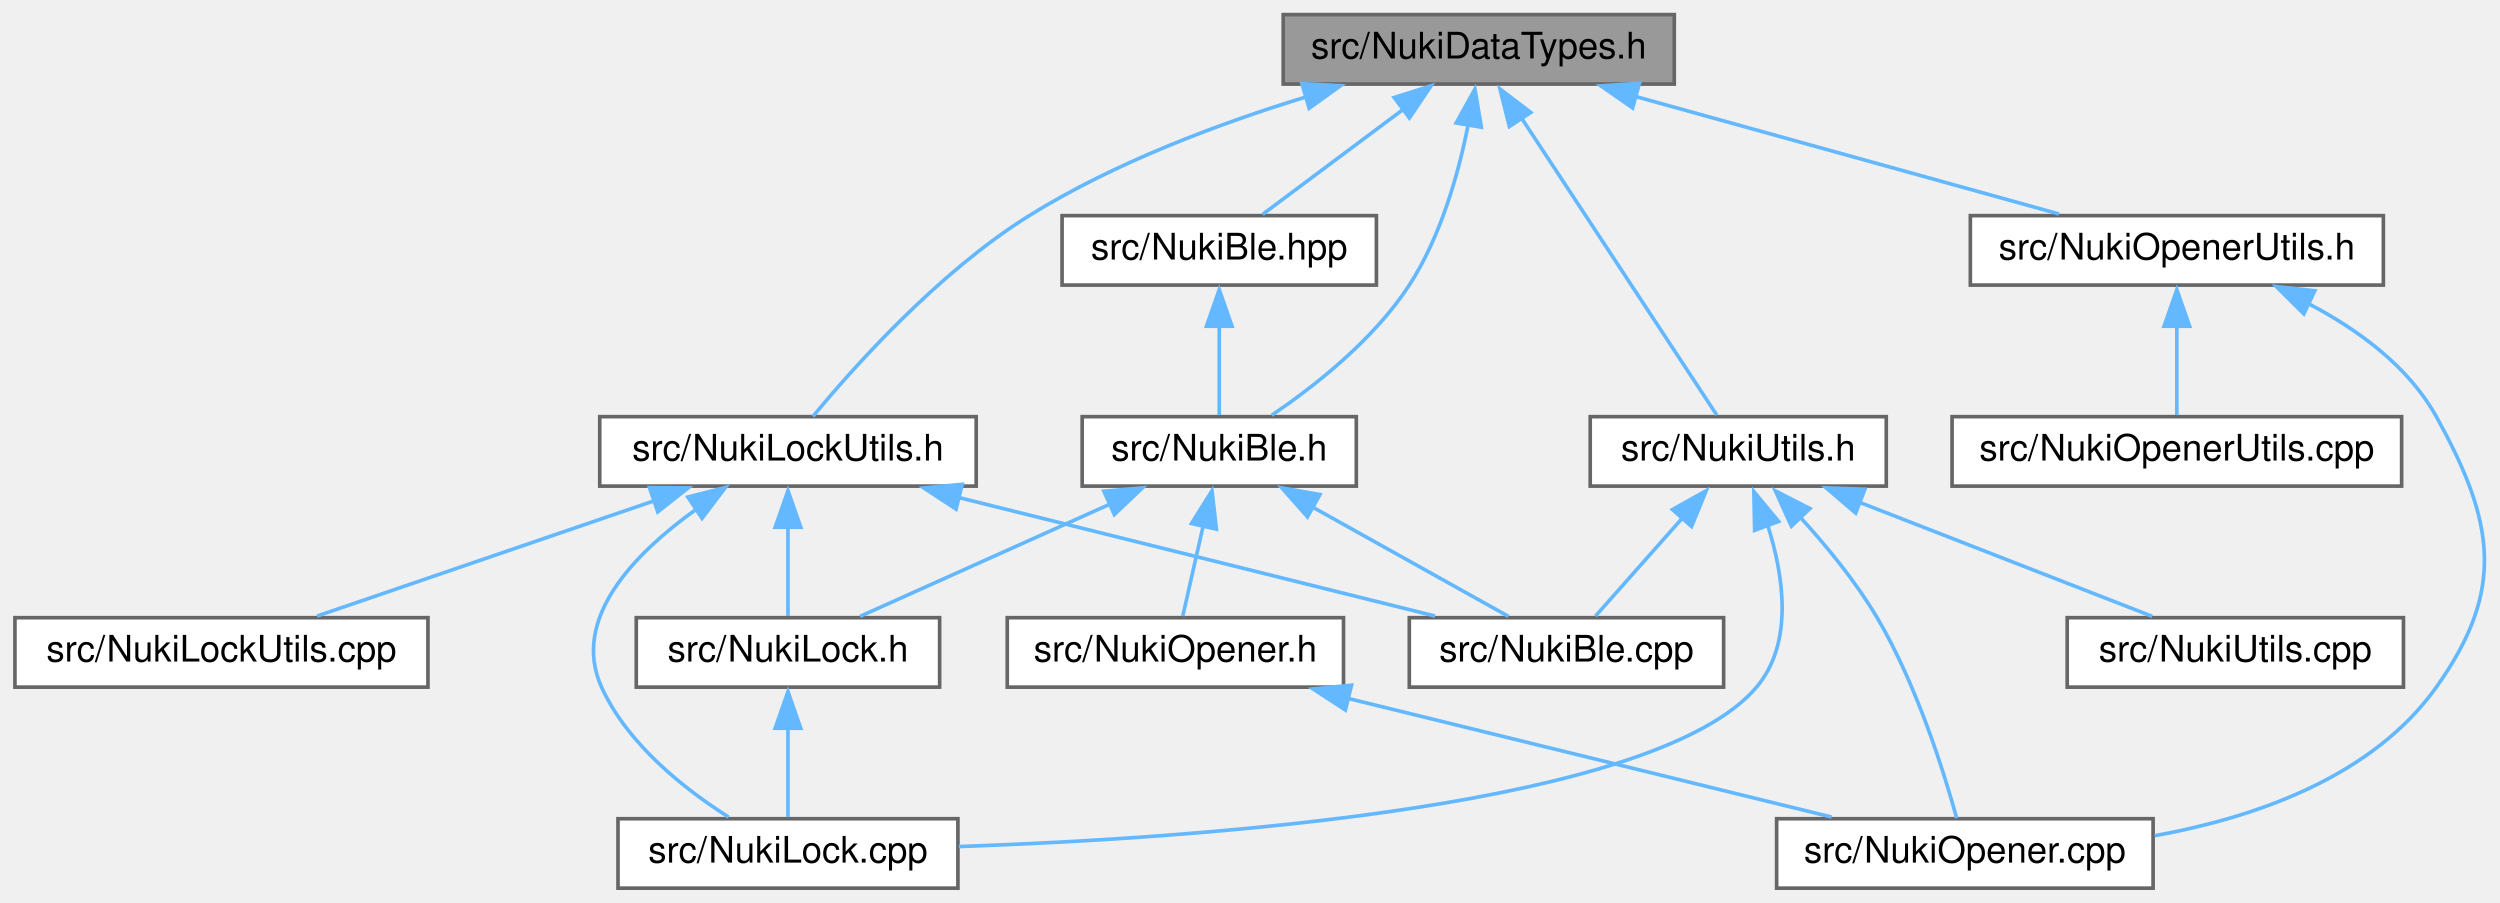
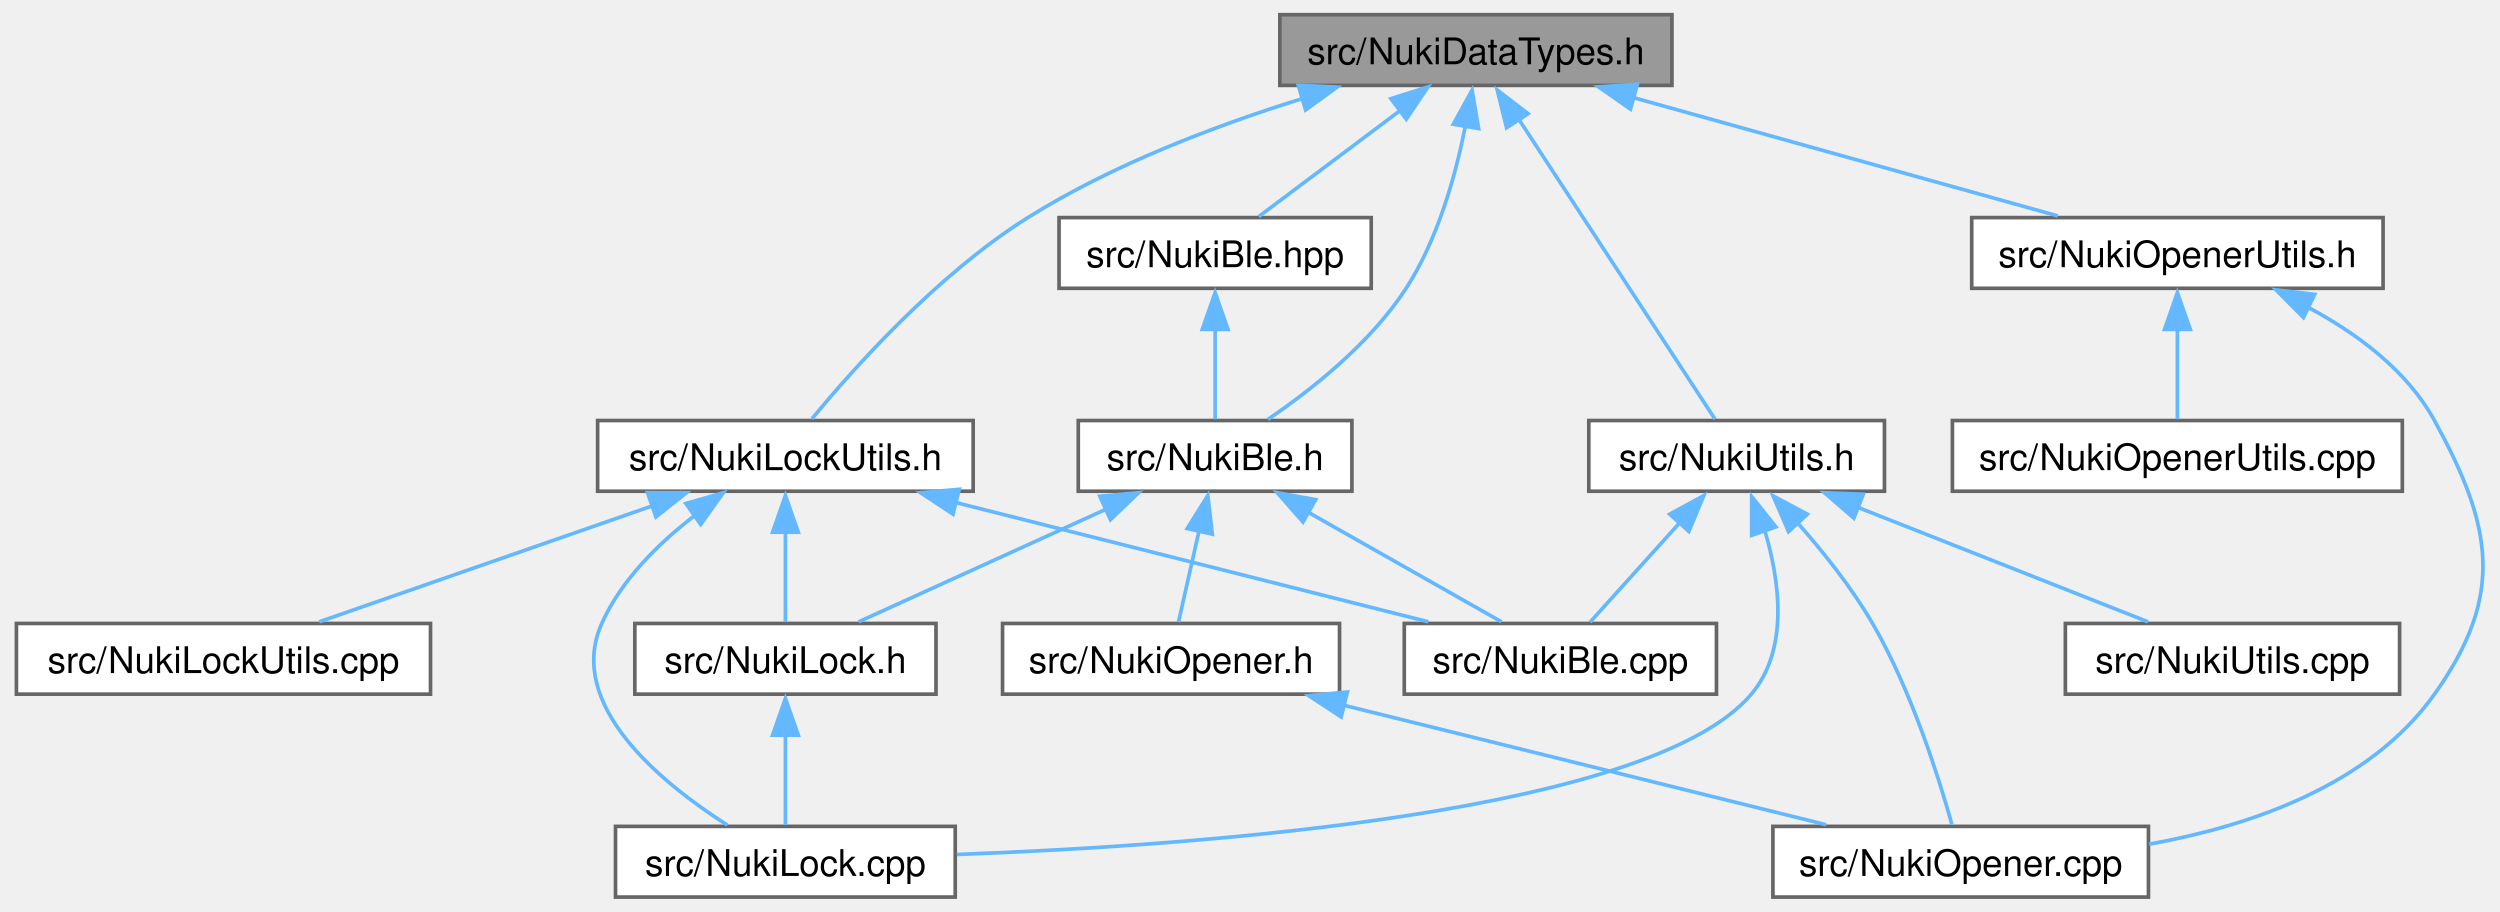
- <svg xmlns="http://www.w3.org/2000/svg" xmlns:xlink="http://www.w3.org/1999/xlink" width="684pt" height="247pt" viewBox="0.00 0.00 683.83 247.00">
-   <g id="graph0" class="graph" transform="scale(1 1) rotate(0) translate(4 243)">
+ <svg xmlns="http://www.w3.org/2000/svg" xmlns:xlink="http://www.w3.org/1999/xlink" width="680pt" height="248pt" viewBox="0.00 0.00 679.75 248.25">
+   <g id="graph0" class="graph" transform="scale(1 1) rotate(0) translate(4 244.25)">
    <g id="node1" class="node">
      <g id="a_node1">
        <a xlink:title=" ">
-           <polygon fill="#999999" stroke="#666666" points="454,-239 347,-239 347,-220 454,-220 454,-239" />
-           <text text-anchor="middle" x="400.5" y="-227" font-family="Helvetica,sans-Serif" font-size="10.00">src/NukiDataTypes.h</text>
+           <polygon fill="#999999" stroke="#666666" points="450.75,-240.25 344,-240.25 344,-221 450.75,-221 450.75,-240.25" />
+           <text text-anchor="middle" x="397.38" y="-226.75" font-family="Helvetica,sans-Serif" font-size="10.00">src/NukiDataTypes.h</text>
        </a>
      </g>
    </g>
    <g id="node2" class="node">
      <g id="a_node2">
        <a xlink:href="_nuki_ble_8h.html" target="_top" xlink:title=" ">
-           <polygon fill="white" stroke="#666666" points="367,-129 292,-129 292,-110 367,-110 367,-129" />
-           <text text-anchor="middle" x="329.5" y="-117" font-family="Helvetica,sans-Serif" font-size="10.00">src/NukiBle.h</text>
+           <polygon fill="white" stroke="#666666" points="363.62,-129.75 289.12,-129.75 289.12,-110.5 363.62,-110.5 363.62,-129.75" />
+           <text text-anchor="middle" x="326.38" y="-116.25" font-family="Helvetica,sans-Serif" font-size="10.00">src/NukiBle.h</text>
        </a>
      </g>
    </g>
    <g id="edge1" class="edge">
-       <path fill="none" stroke="#63b8ff" d="M397.62,-208.89C394.99,-195.68 390.15,-178.29 381.5,-165 371.78,-150.06 355.6,-137.35 343.86,-129.39" />
-       <polygon fill="#63b8ff" stroke="#63b8ff" points="394.32,-209.36 399.46,-218.62 401.22,-208.18 394.32,-209.36" />
+       <path fill="none" stroke="#63b8ff" d="M394.51,-209.91C391.89,-196.61 387.05,-179.13 378.38,-165.75 368.67,-150.78 352.48,-138.03 340.74,-130.04" />
+       <polygon fill="#63b8ff" stroke="#63b8ff" points="391.22,-210.42 396.34,-219.7 398.12,-209.25 391.22,-210.42" />
    </g>
    <g id="node8" class="node">
      <g id="a_node8">
        <a xlink:href="_nuki_ble_8hpp.html" target="_top" xlink:title=" ">
-           <polygon fill="white" stroke="#666666" points="372.5,-184 286.5,-184 286.5,-165 372.5,-165 372.5,-184" />
-           <text text-anchor="middle" x="329.5" y="-172" font-family="Helvetica,sans-Serif" font-size="10.00">src/NukiBle.hpp</text>
+           <polygon fill="white" stroke="#666666" points="368.88,-185 283.88,-185 283.88,-165.75 368.88,-165.75 368.88,-185" />
+           <text text-anchor="middle" x="326.38" y="-171.5" font-family="Helvetica,sans-Serif" font-size="10.00">src/NukiBle.hpp</text>
        </a>
      </g>
    </g>
    <g id="edge7" class="edge">
-       <path fill="none" stroke="#63b8ff" d="M379.99,-213.19C367.46,-203.84 351.88,-192.21 341.37,-184.36" />
-       <polygon fill="#63b8ff" stroke="#63b8ff" points="377.35,-216.33 387.46,-219.51 381.54,-210.72 377.35,-216.33" />
+       <path fill="none" stroke="#63b8ff" d="M376.86,-214.24C364.33,-204.84 348.75,-193.16 338.24,-185.27" />
+       <polygon fill="#63b8ff" stroke="#63b8ff" points="374.23,-217.39 384.33,-220.59 378.43,-211.79 374.23,-217.39" />
    </g>
    <g id="node9" class="node">
      <g id="a_node9">
        <a xlink:href="_nuki_lock_utils_8h.html" target="_top" xlink:title=" ">
-           <polygon fill="white" stroke="#666666" points="263,-129 160,-129 160,-110 263,-110 263,-129" />
-           <text text-anchor="middle" x="211.5" y="-117" font-family="Helvetica,sans-Serif" font-size="10.00">src/NukiLockUtils.h</text>
+           <polygon fill="white" stroke="#666666" points="260.5,-129.75 158.25,-129.75 158.25,-110.5 260.5,-110.5 260.5,-129.75" />
+           <text text-anchor="middle" x="209.38" y="-116.25" font-family="Helvetica,sans-Serif" font-size="10.00">src/NukiLockUtils.h</text>
        </a>
      </g>
    </g>
    <g id="edge9" class="edge">
-       <path fill="none" stroke="#63b8ff" d="M353.15,-216.45C329.37,-209.17 300.74,-198.46 277.5,-184 252.66,-168.54 229.43,-142.5 218.33,-129.08" />
-       <polygon fill="#63b8ff" stroke="#63b8ff" points="352.12,-220.09 362.7,-219.56 354.1,-213.38 352.12,-220.09" />
+       <path fill="none" stroke="#63b8ff" d="M350.14,-217.41C326.6,-210.09 298.33,-199.39 275.38,-185 250.78,-169.59 227.8,-143.81 216.57,-130.19" />
+       <polygon fill="#63b8ff" stroke="#63b8ff" points="349.01,-221.02 359.59,-220.54 351.01,-214.32 349.01,-221.02" />
    </g>
    <g id="node11" class="node">
      <g id="a_node11">
        <a xlink:href="_nuki_opener_utils_8h.html" target="_top" xlink:title=" ">
-           <polygon fill="white" stroke="#666666" points="648,-184 535,-184 535,-165 648,-165 648,-184" />
-           <text text-anchor="middle" x="591.5" y="-172" font-family="Helvetica,sans-Serif" font-size="10.00">src/NukiOpenerUtils.h</text>
+           <polygon fill="white" stroke="#666666" points="644.38,-185 532.38,-185 532.38,-165.75 644.38,-165.75 644.38,-185" />
+           <text text-anchor="middle" x="588.38" y="-171.5" font-family="Helvetica,sans-Serif" font-size="10.00">src/NukiOpenerUtils.h</text>
        </a>
      </g>
    </g>
    <g id="edge14" class="edge">
-       <path fill="none" stroke="#63b8ff" d="M443.32,-216.62C478.44,-206.87 527.39,-193.29 559.26,-184.45" />
-       <polygon fill="#63b8ff" stroke="#63b8ff" points="442.6,-213.46 433.9,-219.51 444.47,-220.21 442.6,-213.46" />
+       <path fill="none" stroke="#63b8ff" d="M440.16,-217.7C475.17,-207.94 523.93,-194.34 555.82,-185.45" />
+       <polygon fill="#63b8ff" stroke="#63b8ff" points="439.47,-214.53 430.78,-220.59 441.35,-221.28 439.47,-214.53" />
    </g>
    <g id="node13" class="node">
      <g id="a_node13">
        <a xlink:href="_nuki_utils_8h.html" target="_top" xlink:title=" ">
-           <polygon fill="white" stroke="#666666" points="512,-129 431,-129 431,-110 512,-110 512,-129" />
-           <text text-anchor="middle" x="471.5" y="-117" font-family="Helvetica,sans-Serif" font-size="10.00">src/NukiUtils.h</text>
+           <polygon fill="white" stroke="#666666" points="508.62,-129.75 428.12,-129.75 428.12,-110.5 508.62,-110.5 508.62,-129.75" />
+           <text text-anchor="middle" x="468.38" y="-116.25" font-family="Helvetica,sans-Serif" font-size="10.00">src/NukiUtils.h</text>
        </a>
      </g>
    </g>
    <g id="edge17" class="edge">
-       <path fill="none" stroke="#63b8ff" d="M412.34,-210.49C427.71,-187.11 453.94,-147.2 465.61,-129.46" />
-       <polygon fill="#63b8ff" stroke="#63b8ff" points="408.88,-208.38 406.31,-218.66 414.73,-212.23 408.88,-208.38" />
+       <path fill="none" stroke="#63b8ff" d="M409.01,-211.85C424.35,-188.41 450.77,-148.03 462.48,-130.13" />
+       <polygon fill="#63b8ff" stroke="#63b8ff" points="405.73,-209.46 403.19,-219.75 411.59,-213.29 405.73,-209.46" />
    </g>
    <g id="node3" class="node">
      <g id="a_node3">
        <a xlink:href="_nuki_ble_8cpp.html" target="_top" xlink:title=" ">
-           <polygon fill="white" stroke="#666666" points="467.5,-74 381.5,-74 381.5,-55 467.5,-55 467.5,-74" />
-           <text text-anchor="middle" x="424.5" y="-62" font-family="Helvetica,sans-Serif" font-size="10.00">src/NukiBle.cpp</text>
+           <polygon fill="white" stroke="#666666" points="462.88,-74.5 377.88,-74.5 377.88,-55.25 462.88,-55.25 462.88,-74.5" />
+           <text text-anchor="middle" x="420.38" y="-61" font-family="Helvetica,sans-Serif" font-size="10.00">src/NukiBle.cpp</text>
        </a>
      </g>
    </g>
    <g id="edge2" class="edge">
-       <path fill="none" stroke="#63b8ff" d="M355.01,-104.27C372.08,-94.74 394.01,-82.51 408.62,-74.36" />
-       <polygon fill="#63b8ff" stroke="#63b8ff" points="353.64,-101.58 346.62,-109.51 357.05,-107.69 353.64,-101.58" />
+       <path fill="none" stroke="#63b8ff" d="M351.56,-104.86C368.33,-95.36 389.88,-83.15 404.35,-74.95" />
+       <polygon fill="#63b8ff" stroke="#63b8ff" points="350.3,-102.12 343.32,-110.09 353.75,-108.21 350.3,-102.12" />
    </g>
    <g id="node4" class="node">
      <g id="a_node4">
        <a xlink:href="_nuki_lock_8h.html" target="_top" xlink:title=" ">
-           <polygon fill="white" stroke="#666666" points="253,-74 170,-74 170,-55 253,-55 253,-74" />
-           <text text-anchor="middle" x="211.5" y="-62" font-family="Helvetica,sans-Serif" font-size="10.00">src/NukiLock.h</text>
+           <polygon fill="white" stroke="#666666" points="250.38,-74.5 168.38,-74.5 168.38,-55.25 250.38,-55.25 250.38,-74.5" />
+           <text text-anchor="middle" x="209.38" y="-61" font-family="Helvetica,sans-Serif" font-size="10.00">src/NukiLock.h</text>
        </a>
      </g>
    </g>
    <g id="edge3" class="edge">
-       <path fill="none" stroke="#63b8ff" d="M299.58,-105.06C278.15,-95.43 249.88,-82.74 231.22,-74.36" />
-       <polygon fill="#63b8ff" stroke="#63b8ff" points="297.93,-108.6 308.48,-109.51 300.79,-102.22 297.93,-108.6" />
+       <path fill="none" stroke="#63b8ff" d="M296.77,-105.65C275.66,-96.04 247.84,-83.38 229.32,-74.95" />
+       <polygon fill="#63b8ff" stroke="#63b8ff" points="294.98,-109.13 305.53,-110.09 297.88,-102.76 294.98,-109.13" />
    </g>
    <g id="node6" class="node">
      <g id="a_node6">
        <a xlink:href="_nuki_opener_8h.html" target="_top" xlink:title=" ">
-           <polygon fill="white" stroke="#666666" points="363.5,-74 271.5,-74 271.5,-55 363.5,-55 363.5,-74" />
-           <text text-anchor="middle" x="317.5" y="-62" font-family="Helvetica,sans-Serif" font-size="10.00">src/NukiOpener.h</text>
+           <polygon fill="white" stroke="#666666" points="360.25,-74.5 268.5,-74.5 268.5,-55.25 360.25,-55.25 360.25,-74.5" />
+           <text text-anchor="middle" x="314.38" y="-61" font-family="Helvetica,sans-Serif" font-size="10.00">src/NukiOpener.h</text>
        </a>
      </g>
    </g>
    <g id="edge5" class="edge">
-       <path fill="none" stroke="#63b8ff" d="M325.13,-99.22C323.22,-90.74 321.06,-81.21 319.52,-74.44" />
-       <polygon fill="#63b8ff" stroke="#63b8ff" points="321.9,-99.77 327.52,-108.75 328.72,-98.22 321.9,-99.77" />
+       <path fill="none" stroke="#63b8ff" d="M322.01,-99.75C320.09,-91.24 317.93,-81.65 316.4,-74.86" />
+       <polygon fill="#63b8ff" stroke="#63b8ff" points="318.78,-100.35 324.39,-109.33 325.61,-98.81 318.78,-100.35" />
    </g>
    <g id="node5" class="node">
      <g id="a_node5">
        <a xlink:href="_nuki_lock_8cpp.html" target="_top" xlink:title=" ">
-           <polygon fill="white" stroke="#666666" points="258,-19 165,-19 165,0 258,0 258,-19" />
-           <text text-anchor="middle" x="211.5" y="-7" font-family="Helvetica,sans-Serif" font-size="10.00">src/NukiLock.cpp</text>
+           <polygon fill="white" stroke="#666666" points="255.62,-19.25 163.12,-19.25 163.12,0 255.62,0 255.62,-19.25" />
+           <text text-anchor="middle" x="209.38" y="-5.75" font-family="Helvetica,sans-Serif" font-size="10.00">src/NukiLock.cpp</text>
        </a>
      </g>
    </g>
    <g id="edge4" class="edge">
-       <path fill="none" stroke="#63b8ff" d="M211.5,-43.93C211.5,-35.53 211.5,-26.13 211.5,-19.44" />
-       <polygon fill="#63b8ff" stroke="#63b8ff" points="208,-43.75 211.5,-53.75 215,-43.75 208,-43.75" />
+       <path fill="none" stroke="#63b8ff" d="M209.38,-44.21C209.38,-35.77 209.38,-26.33 209.38,-19.61" />
+       <polygon fill="#63b8ff" stroke="#63b8ff" points="205.88,-44.08 209.38,-54.08 212.88,-44.08 205.88,-44.08" />
    </g>
    <g id="node7" class="node">
      <g id="a_node7">
        <a xlink:href="_nuki_opener_8cpp.html" target="_top" xlink:title=" ">
-           <polygon fill="white" stroke="#666666" points="585,-19 482,-19 482,0 585,0 585,-19" />
-           <text text-anchor="middle" x="533.5" y="-7" font-family="Helvetica,sans-Serif" font-size="10.00">src/NukiOpener.cpp</text>
+           <polygon fill="white" stroke="#666666" points="580.5,-19.25 478.25,-19.25 478.25,0 580.5,0 580.5,-19.25" />
+           <text text-anchor="middle" x="529.38" y="-5.75" font-family="Helvetica,sans-Serif" font-size="10.00">src/NukiOpener.cpp</text>
        </a>
      </g>
    </g>
    <g id="edge6" class="edge">
-       <path fill="none" stroke="#63b8ff" d="M364.65,-51.93C404.45,-42.17 460.61,-28.38 497.04,-19.45" />
-       <polygon fill="#63b8ff" stroke="#63b8ff" points="364.02,-48.73 355.14,-54.51 365.69,-55.53 364.02,-48.73" />
+       <path fill="none" stroke="#63b8ff" d="M361.27,-52.26C400.76,-42.48 456.44,-28.69 492.72,-19.7" />
+       <polygon fill="#63b8ff" stroke="#63b8ff" points="360.71,-49.04 351.85,-54.84 362.39,-55.84 360.71,-49.04" />
    </g>
    <g id="edge8" class="edge">
-       <path fill="none" stroke="#63b8ff" d="M329.5,-153.93C329.5,-145.53 329.5,-136.13 329.5,-129.44" />
-       <polygon fill="#63b8ff" stroke="#63b8ff" points="326,-153.75 329.5,-163.75 333,-153.75 326,-153.75" />
+       <path fill="none" stroke="#63b8ff" d="M326.38,-154.71C326.38,-146.27 326.38,-136.83 326.38,-130.11" />
+       <polygon fill="#63b8ff" stroke="#63b8ff" points="322.88,-154.58 326.38,-164.58 329.88,-154.58 322.88,-154.58" />
    </g>
    <g id="edge10" class="edge">
-       <path fill="none" stroke="#63b8ff" d="M258.24,-106.87C297.47,-97.11 352.7,-83.37 388.55,-74.45" />
-       <polygon fill="#63b8ff" stroke="#63b8ff" points="257.49,-103.7 248.63,-109.51 259.18,-110.49 257.49,-103.7" />
+       <path fill="none" stroke="#63b8ff" d="M255.65,-107.45C294.38,-97.67 348.88,-83.92 384.41,-74.95" />
+       <polygon fill="#63b8ff" stroke="#63b8ff" points="255.01,-104.25 246.17,-110.09 256.72,-111.04 255.01,-104.25" />
    </g>
    <g id="edge12" class="edge">
-       <path fill="none" stroke="#63b8ff" d="M211.5,-98.93C211.5,-90.53 211.5,-81.13 211.5,-74.44" />
-       <polygon fill="#63b8ff" stroke="#63b8ff" points="208,-98.75 211.5,-108.75 215,-98.75 208,-98.75" />
+       <path fill="none" stroke="#63b8ff" d="M209.38,-99.46C209.38,-91.02 209.38,-81.58 209.38,-74.86" />
+       <polygon fill="#63b8ff" stroke="#63b8ff" points="205.88,-99.33 209.38,-109.33 212.88,-99.33 205.88,-99.33" />
    </g>
    <g id="edge11" class="edge">
-       <path fill="none" stroke="#63b8ff" d="M186.31,-103.6C169.53,-91.59 152.01,-73.68 160.5,-55 167.6,-39.38 183.19,-27.1 195.28,-19.44" />
-       <polygon fill="#63b8ff" stroke="#63b8ff" points="184.11,-107.01 194.38,-109.63 187.99,-101.18 184.11,-107.01" />
+       <path fill="none" stroke="#63b8ff" d="M184.71,-103.9C174.9,-96.38 164.69,-86.37 159.38,-74.5 149.47,-52.39 175.45,-31.16 193.56,-19.6" />
+       <polygon fill="#63b8ff" stroke="#63b8ff" points="182.27,-107.16 192.46,-110.08 186.31,-101.45 182.27,-107.16" />
    </g>
    <g id="node10" class="node">
      <g id="a_node10">
        <a xlink:href="_nuki_lock_utils_8cpp.html" target="_top" xlink:title=" ">
-           <polygon fill="white" stroke="#666666" points="113,-74 0,-74 0,-55 113,-55 113,-74" />
-           <text text-anchor="middle" x="56.5" y="-62" font-family="Helvetica,sans-Serif" font-size="10.00">src/NukiLockUtils.cpp</text>
+           <polygon fill="white" stroke="#666666" points="112.75,-74.5 0,-74.5 0,-55.25 112.75,-55.25 112.75,-74.5" />
+           <text text-anchor="middle" x="56.38" y="-61" font-family="Helvetica,sans-Serif" font-size="10.00">src/NukiLockUtils.cpp</text>
        </a>
      </g>
    </g>
    <g id="edge13" class="edge">
-       <path fill="none" stroke="#63b8ff" d="M174.89,-105.98C146.54,-96.29 107.97,-83.1 82.66,-74.45" />
-       <polygon fill="#63b8ff" stroke="#63b8ff" points="173.61,-109.59 184.21,-109.51 175.88,-102.96 173.61,-109.59" />
+       <path fill="none" stroke="#63b8ff" d="M173.27,-106.56C145.38,-96.85 107.45,-83.65 82.46,-74.95" />
+       <polygon fill="#63b8ff" stroke="#63b8ff" points="171.83,-110.11 182.42,-110.09 174.13,-103.5 171.83,-110.11" />
    </g>
    <g id="edge15" class="edge">
-       <path fill="none" stroke="#63b8ff" d="M627.39,-159.98C640.91,-152.93 654.85,-142.83 662.5,-129 678.43,-100.22 681.59,-81.78 662.5,-55 645.04,-30.5 613.15,-19.36 585.45,-14.35" />
-       <polygon fill="#63b8ff" stroke="#63b8ff" points="626.24,-157.13 618.72,-164.59 629.25,-163.45 626.24,-157.13" />
+       <path fill="none" stroke="#63b8ff" d="M623.77,-160.68C637.1,-153.59 650.85,-143.48 658.38,-129.75 674.3,-100.72 677.58,-82.22 658.38,-55.25 640.78,-30.54 608.53,-19.39 580.68,-14.41" />
+       <polygon fill="#63b8ff" stroke="#63b8ff" points="622.7,-157.8 615.24,-165.32 625.76,-164.1 622.7,-157.8" />
    </g>
    <g id="node12" class="node">
      <g id="a_node12">
        <a xlink:href="_nuki_opener_utils_8cpp.html" target="_top" xlink:title=" ">
-           <polygon fill="white" stroke="#666666" points="653,-129 530,-129 530,-110 653,-110 653,-129" />
-           <text text-anchor="middle" x="591.5" y="-117" font-family="Helvetica,sans-Serif" font-size="10.00">src/NukiOpenerUtils.cpp</text>
+           <polygon fill="white" stroke="#666666" points="649.62,-129.75 527.12,-129.75 527.12,-110.5 649.62,-110.5 649.62,-129.75" />
+           <text text-anchor="middle" x="588.38" y="-116.25" font-family="Helvetica,sans-Serif" font-size="10.00">src/NukiOpenerUtils.cpp</text>
        </a>
      </g>
    </g>
    <g id="edge16" class="edge">
-       <path fill="none" stroke="#63b8ff" d="M591.5,-153.93C591.5,-145.53 591.5,-136.13 591.5,-129.44" />
-       <polygon fill="#63b8ff" stroke="#63b8ff" points="588,-153.75 591.5,-163.75 595,-153.75 588,-153.75" />
+       <path fill="none" stroke="#63b8ff" d="M588.38,-154.71C588.38,-146.27 588.38,-136.83 588.38,-130.11" />
+       <polygon fill="#63b8ff" stroke="#63b8ff" points="584.88,-154.58 588.38,-164.58 591.88,-154.58 584.88,-154.58" />
    </g>
    <g id="edge18" class="edge">
-       <path fill="none" stroke="#63b8ff" d="M456.67,-101.78C448.64,-92.72 439.04,-81.9 432.43,-74.44" />
-       <polygon fill="#63b8ff" stroke="#63b8ff" points="453.49,-103.59 462.74,-108.75 458.72,-98.94 453.49,-103.59" />
+       <path fill="none" stroke="#63b8ff" d="M453.23,-102.32C445.03,-93.23 435.23,-82.35 428.47,-74.86" />
+       <polygon fill="#63b8ff" stroke="#63b8ff" points="450.15,-104.25 459.45,-109.33 455.35,-99.56 450.15,-104.25" />
    </g>
    <g id="edge19" class="edge">
-       <path fill="none" stroke="#63b8ff" d="M479.48,-99.54C483.93,-85.63 486.76,-67.12 476.5,-55 449.08,-22.59 326.71,-13.77 258.25,-11.38" />
-       <polygon fill="#63b8ff" stroke="#63b8ff" points="475.98,-97.91 475.77,-108.5 482.54,-100.35 475.98,-97.91" />
+       <path fill="none" stroke="#63b8ff" d="M475.96,-100.05C480.16,-86.05 482.67,-67.44 472.38,-55.25 445.22,-23.1 324.06,-14.11 256.06,-11.6" />
+       <polygon fill="#63b8ff" stroke="#63b8ff" points="472.46,-98.48 472.46,-109.07 479.06,-100.79 472.46,-98.48" />
    </g>
    <g id="edge20" class="edge">
-       <path fill="none" stroke="#63b8ff" d="M488.06,-101.93C495.34,-93.98 503.58,-84.02 509.5,-74 520.3,-55.74 527.78,-31.76 531.27,-19.14" />
-       <polygon fill="#63b8ff" stroke="#63b8ff" points="486.04,-99.03 481.67,-108.68 491.11,-103.86 486.04,-99.03" />
+       <path fill="none" stroke="#63b8ff" d="M484.7,-102.19C491.74,-94.24 499.65,-84.37 505.38,-74.5 515.96,-56.26 523.43,-32.51 527,-19.72" />
+       <polygon fill="#63b8ff" stroke="#63b8ff" points="482.5,-99.51 478.29,-109.23 487.64,-104.25 482.5,-99.51" />
    </g>
    <g id="node14" class="node">
      <g id="a_node14">
        <a xlink:href="_nuki_utils_8cpp.html" target="_top" xlink:title=" ">
-           <polygon fill="white" stroke="#666666" points="653.5,-74 561.5,-74 561.5,-55 653.5,-55 653.5,-74" />
-           <text text-anchor="middle" x="607.5" y="-62" font-family="Helvetica,sans-Serif" font-size="10.00">src/NukiUtils.cpp</text>
+           <polygon fill="white" stroke="#666666" points="648.88,-74.5 557.88,-74.5 557.88,-55.25 648.88,-55.25 648.88,-74.5" />
+           <text text-anchor="middle" x="603.38" y="-61" font-family="Helvetica,sans-Serif" font-size="10.00">src/NukiUtils.cpp</text>
        </a>
      </g>
    </g>
    <g id="edge21" class="edge">
-       <path fill="none" stroke="#63b8ff" d="M504.64,-105.58C529.5,-95.9 562.87,-82.89 584.77,-74.36" />
-       <polygon fill="#63b8ff" stroke="#63b8ff" points="503.62,-102.62 495.57,-109.51 506.16,-109.14 503.62,-102.62" />
+       <path fill="none" stroke="#63b8ff" d="M501.21,-106.17C525.72,-96.5 558.6,-83.54 580.36,-74.95" />
+       <polygon fill="#63b8ff" stroke="#63b8ff" points="500.29,-103.17 492.28,-110.09 502.86,-109.68 500.29,-103.17" />
    </g>
  </g>
</svg>
